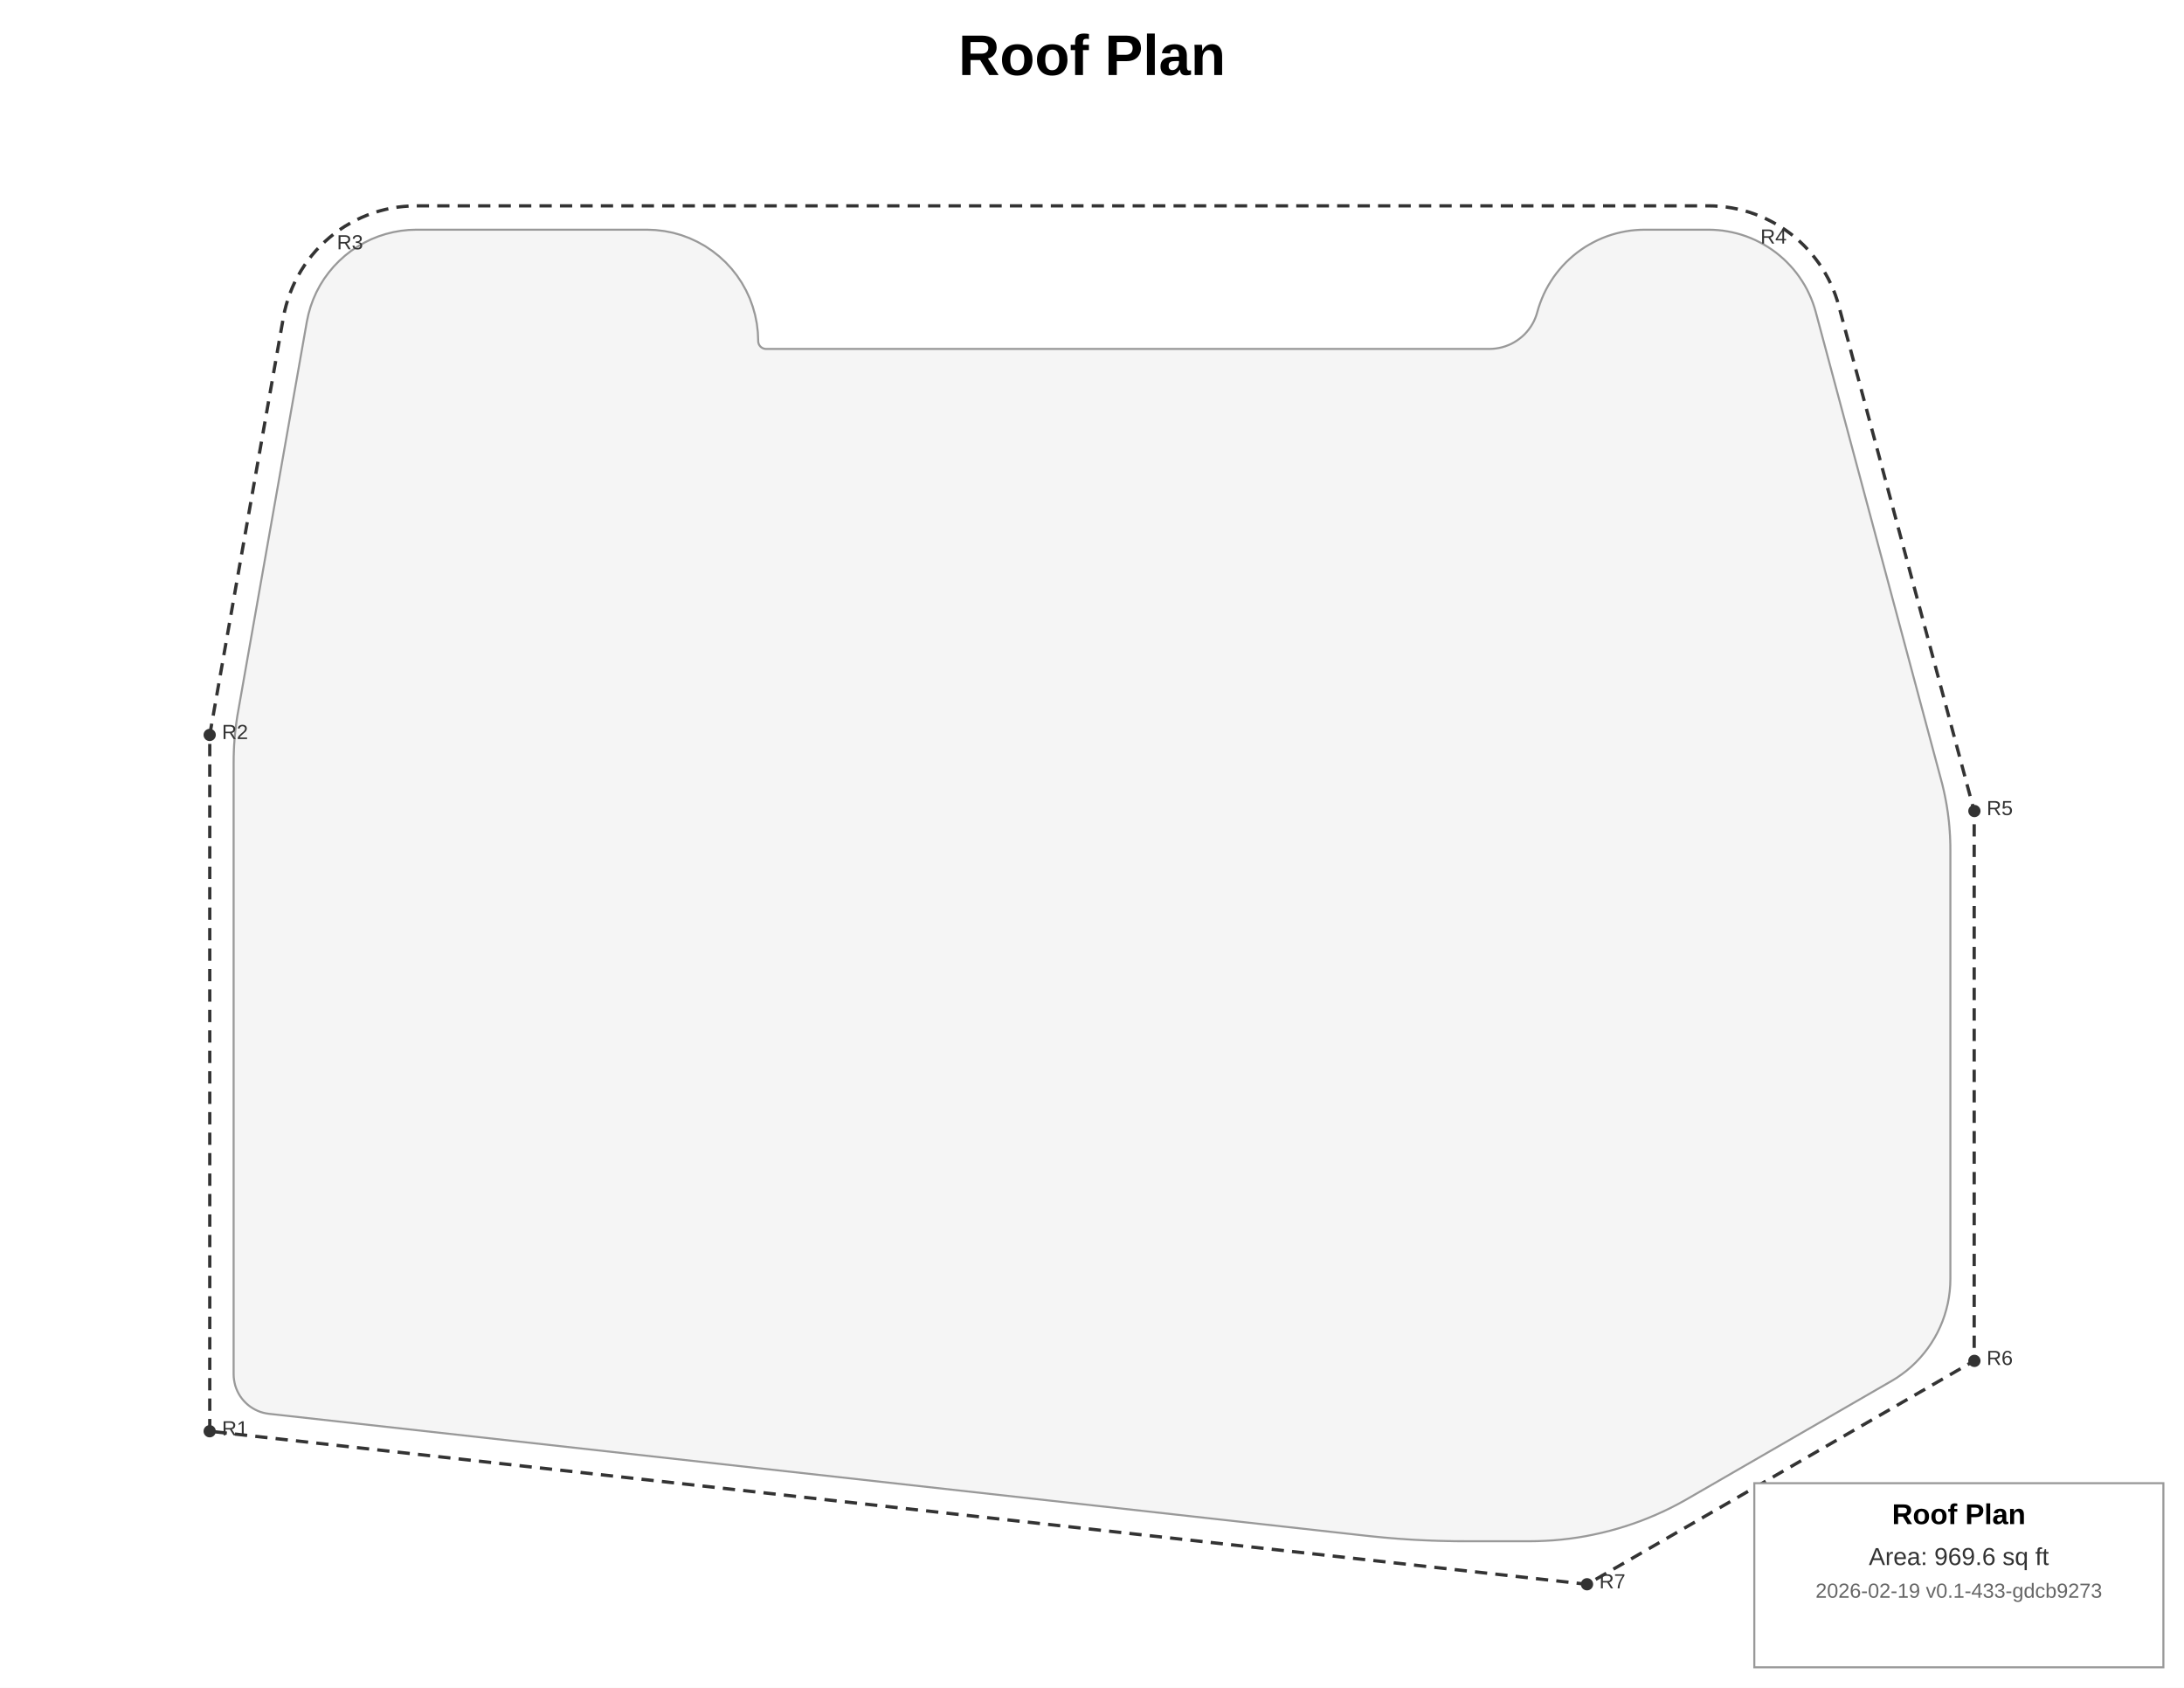
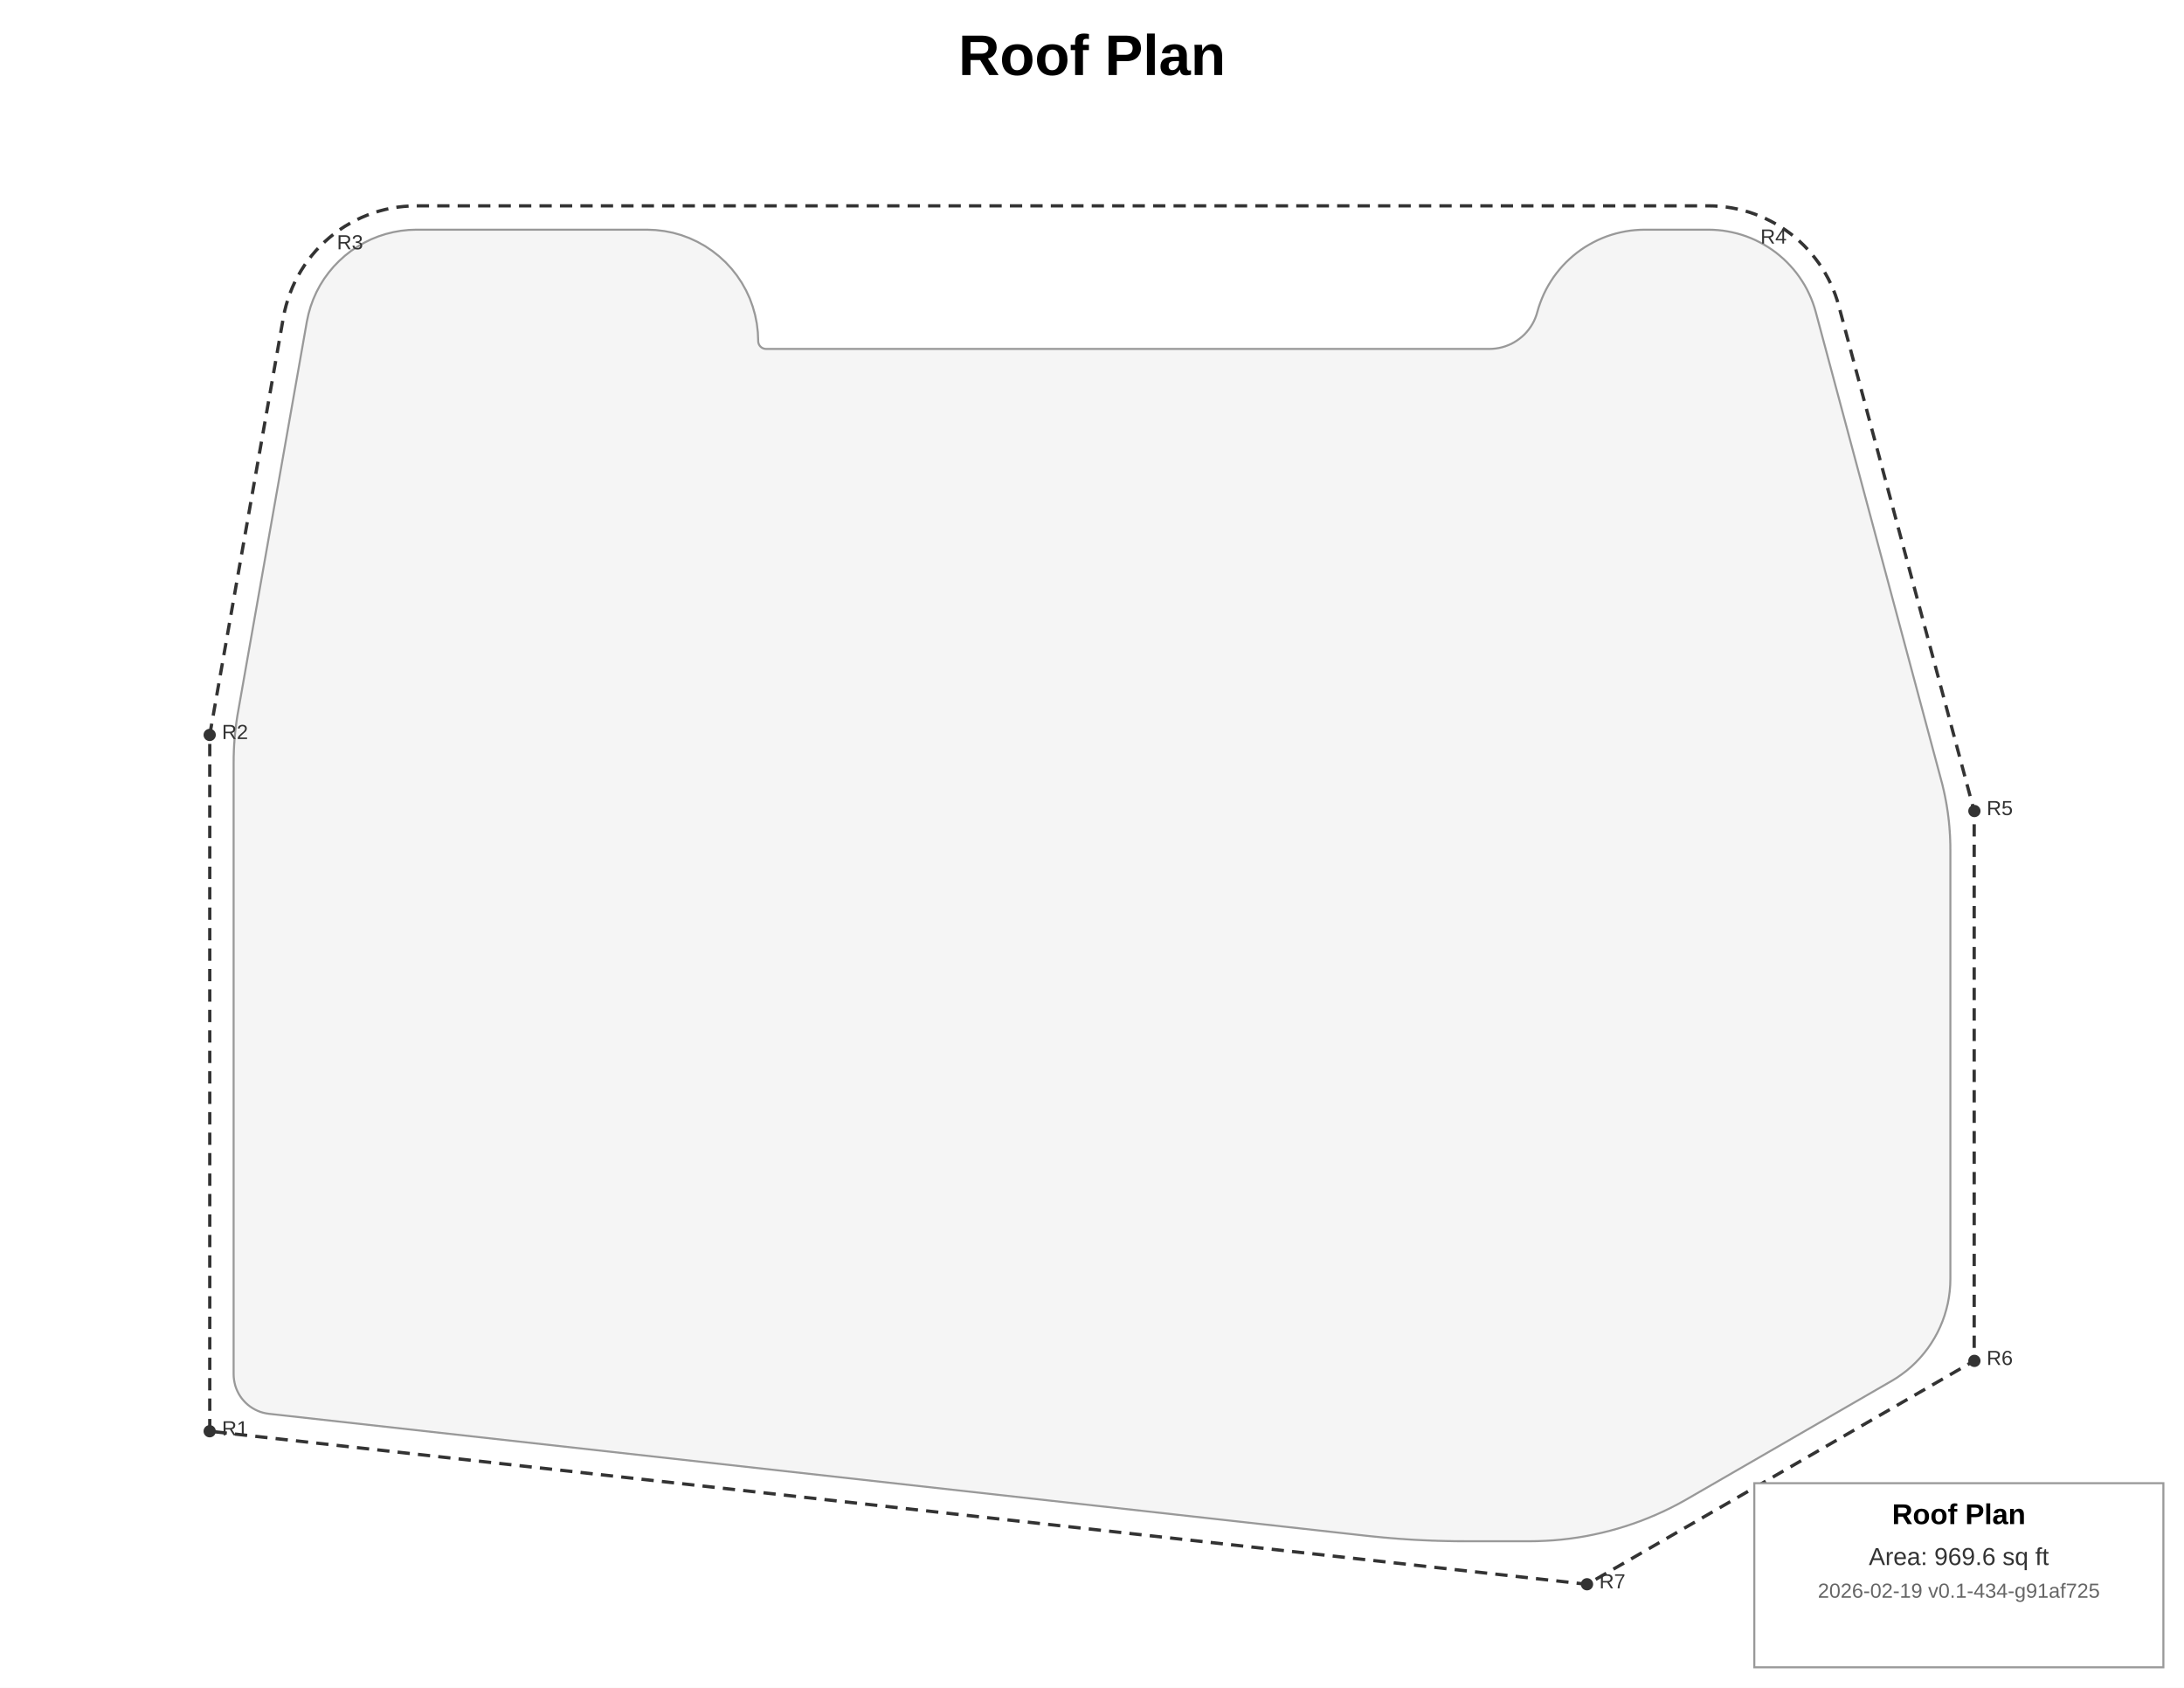
<svg xmlns="http://www.w3.org/2000/svg" width="792" height="612" viewBox="94.64 136.96 533.90 412.56">
  <rect x="94.64" y="136.96" width="533.90" height="412.56" fill="white" />
  <text x="361.6" y="155.3" text-anchor="middle" font-family="Arial" font-size="14" font-weight="bold">Roof Plan</text>
  <polygon points="160.39,482.54 159.69,482.43 159.00,482.28 158.32,482.08 157.66,481.82 157.02,481.52 156.40,481.17 155.81,480.78 155.25,480.35 154.72,479.87 154.23,479.36 153.78,478.82 153.36,478.24 152.99,477.63 152.67,477.00 152.39,476.35 152.16,475.68 151.99,474.99 151.86,474.30 151.78,473.59 151.75,472.88 151.75,323.28 151.76,322.66 151.76,322.04 151.78,321.43 151.80,320.81 151.82,320.19 151.85,319.58 151.88,318.96 151.93,318.35 151.97,317.73 152.02,317.12 152.08,316.50 152.14,315.89 152.21,315.28 152.28,314.66 152.36,314.05 152.44,313.44 152.53,312.83 152.62,312.22 152.72,311.61 152.83,311.00 169.65,215.58 170.05,213.72 170.57,211.90 171.22,210.11 171.99,208.38 172.88,206.70 173.89,205.09 175.01,203.56 176.23,202.10 177.55,200.74 178.96,199.47 180.45,198.30 182.03,197.24 183.67,196.29 185.38,195.45 187.14,194.74 188.94,194.16 190.79,193.70 192.65,193.37 194.54,193.17 196.44,193.10 252.79,193.10 254.92,193.19 257.04,193.44 259.14,193.85 261.19,194.43 263.19,195.17 265.13,196.07 267.00,197.11 268.77,198.30 270.45,199.62 272.02,201.07 273.47,202.64 274.79,204.31 275.98,206.09 277.02,207.95 277.92,209.89 278.65,211.90 279.23,213.95 279.65,216.05 279.90,218.17 279.99,220.30 279.99,220.46 280.01,220.61 280.04,220.76 280.08,220.90 280.13,221.05 280.20,221.19 280.27,221.32 280.36,221.45 280.45,221.57 280.56,221.68 280.67,221.78 280.79,221.88 280.91,221.96 281.05,222.03 281.19,222.10 281.33,222.15 281.48,222.19 281.63,222.22 281.78,222.24 281.93,222.25 458.74,222.25 459.53,222.22 460.32,222.14 461.10,222.01 461.87,221.83 462.63,221.60 463.37,221.32 464.10,221.00 464.80,220.62 465.47,220.20 466.11,219.74 466.73,219.24 467.31,218.70 467.85,218.12 468.35,217.50 468.81,216.86 469.23,216.19 469.61,215.49 469.93,214.76 470.21,214.02 470.44,213.26 470.77,212.12 471.16,211.00 471.59,209.89 472.06,208.81 472.59,207.74 473.16,206.70 473.78,205.69 474.43,204.70 475.14,203.74 475.88,202.82 476.66,201.93 477.48,201.07 478.34,200.25 479.23,199.47 480.16,198.72 481.11,198.02 482.10,197.36 483.12,196.75 484.16,196.18 485.22,195.65 486.31,195.17 487.41,194.74 488.54,194.36 489.68,194.03 490.83,193.75 491.99,193.52 493.17,193.33 494.35,193.21 495.53,193.13 496.72,193.10 512.26,193.10 513.45,193.13 514.63,193.21 515.81,193.33 516.98,193.52 518.15,193.75 519.30,194.03 520.44,194.36 521.56,194.74 522.67,195.17 523.76,195.65 524.82,196.18 525.86,196.75 526.87,197.36 527.86,198.02 528.82,198.72 529.74,199.47 530.64,200.25 531.49,201.07 532.31,201.93 533.10,202.82 533.84,203.74 534.54,204.70 535.20,205.69 535.82,206.70 536.39,207.74 536.91,208.81 537.39,209.89 537.82,211.00 538.20,212.12 538.53,213.26 569.19,327.67 569.26,327.95 569.34,328.23 569.41,328.50 569.48,328.78 569.55,329.06 569.61,329.34 569.68,329.62 569.74,329.89 569.81,330.17 569.87,330.45 569.93,330.73 569.99,331.01 570.05,331.29 570.11,331.57 570.16,331.85 570.22,332.13 570.27,332.42 570.33,332.70 570.38,332.98 570.43,333.26 570.48,333.54 570.53,333.82 570.57,334.11 570.62,334.39 570.66,334.67 570.70,334.95 570.75,335.24 570.79,335.52 570.83,335.80 570.86,336.09 570.90,336.37 570.94,336.66 570.97,336.94 571.00,337.22 571.04,337.51 571.07,337.79 571.10,338.08 571.12,338.36 571.15,338.65 571.18,338.93 571.20,339.22 571.22,339.50 571.24,339.79 571.27,340.07 571.28,340.36 571.30,340.65 571.32,340.93 571.34,341.22 571.35,341.50 571.36,341.79 571.37,342.08 571.39,342.36 571.39,342.65 571.40,342.93 571.41,343.22 571.42,343.51 571.42,343.79 571.42,344.08 571.42,344.36 571.43,344.65 571.43,449.57 571.39,451.08 571.27,452.58 571.07,454.08 570.80,455.56 570.44,457.03 570.01,458.48 569.51,459.90 568.93,461.30 568.28,462.66 567.56,463.98 566.77,465.27 565.92,466.52 565.00,467.71 564.02,468.86 562.98,469.96 561.89,471.00 560.74,471.98 559.54,472.89 558.30,473.75 557.01,474.54 506.53,503.68 504.78,504.64 503.01,505.55 501.22,506.41 499.41,507.23 497.57,508.00 495.72,508.73 493.85,509.40 491.96,510.03 490.05,510.61 488.14,511.14 486.20,511.62 484.26,512.05 482.31,512.44 480.35,512.77 478.37,513.05 476.40,513.28 474.42,513.46 472.43,513.58 470.44,513.66 468.45,513.69 452.91,513.69 452.50,513.68 452.09,513.68 451.69,513.68 451.28,513.68 450.88,513.68 450.47,513.67 450.06,513.67 449.66,513.66 449.25,513.65 448.85,513.65 448.44,513.64 448.03,513.63 447.63,513.62 447.22,513.61 446.82,513.60 446.41,513.59 446.00,513.58 445.60,513.56 445.19,513.55 444.79,513.54 444.38,513.52 443.97,513.50 443.57,513.49 443.16,513.47 442.76,513.45 442.35,513.43 441.95,513.41 441.54,513.39 441.14,513.37 440.73,513.35 440.32,513.33 439.92,513.30 439.51,513.28 439.11,513.25 438.70,513.23 438.30,513.20 437.89,513.17 437.49,513.14 437.08,513.12 436.68,513.09 436.27,513.06 435.87,513.02 435.46,512.99 435.06,512.96 434.65,512.93 434.25,512.89 433.84,512.86 433.44,512.82 433.03,512.79 432.63,512.75 432.23,512.71 431.82,512.67 431.42,512.63 431.01,512.59 430.61,512.55 430.21,512.51 429.80,512.47 429.40,512.43 428.99,512.38 428.59,512.34" fill="rgba(220,220,220,0.3)" stroke="#999" stroke-width="0.5" />
  <polygon points="145.92,486.80 145.92,316.58 163.91,214.57 164.21,213.06 164.59,211.57 165.03,210.10 165.54,208.65 166.11,207.22 166.75,205.82 167.46,204.46 168.23,203.13 169.06,201.83 169.95,200.58 170.89,199.37 171.89,198.20 172.95,197.08 174.06,196.02 175.21,195.00 176.41,194.04 177.65,193.14 178.94,192.29 180.26,191.51 181.62,190.79 183.01,190.13 184.42,189.54 185.87,189.01 187.34,188.55 188.82,188.16 190.33,187.84 191.84,187.59 193.37,187.42 194.90,187.31 196.44,187.27 512.26,187.27 513.70,187.30 515.14,187.40 516.57,187.56 518.00,187.78 519.41,188.06 520.81,188.40 522.19,188.80 523.56,189.27 524.90,189.79 526.22,190.37 527.51,191.01 528.77,191.70 530.01,192.45 531.20,193.25 532.37,194.10 533.49,195.00 534.57,195.95 535.62,196.95 536.61,197.99 537.56,199.07 538.46,200.20 539.32,201.36 540.12,202.56 540.86,203.79 541.56,205.05 542.20,206.34 542.78,207.66 543.30,209.01 543.76,210.37 544.16,211.75 577.25,335.25 577.25,469.58 482.64,524.21" fill="none" stroke="#333" stroke-width="0.8" stroke-dasharray="3,2" />
  <circle cx="145.9" cy="486.8" r="1.5" fill="#333" stroke="none" />
  <text x="148.9" y="487.8" font-family="Arial" font-size="5" fill="#333">R1</text>
  <circle cx="145.9" cy="316.6" r="1.5" fill="#333" stroke="none" />
  <text x="148.9" y="317.6" font-family="Arial" font-size="5" fill="#333">R2</text>
  <circle cx="577.3" cy="335.2" r="1.5" fill="#333" stroke="none" />
  <text x="580.3" y="336.2" font-family="Arial" font-size="5" fill="#333">R5</text>
  <circle cx="577.3" cy="469.6" r="1.5" fill="#333" stroke="none" />
  <text x="580.3" y="470.6" font-family="Arial" font-size="5" fill="#333">R6</text>
  <circle cx="482.6" cy="524.2" r="1.5" fill="#333" stroke="none" />
  <text x="485.6" y="525.2" font-family="Arial" font-size="5" fill="#333">R7</text>
  <text x="180.2" y="197.9" text-anchor="middle" font-family="Arial" font-size="5" fill="#333">R3</text>
  <text x="528.2" y="196.5" text-anchor="middle" font-family="Arial" font-size="5" fill="#333">R4</text>
  <rect x="523.5" y="499.5" width="100" height="45" fill="white" stroke="#999" stroke-width="0.5" />
  <text x="573.5" y="509.5" text-anchor="middle" font-family="Arial" font-size="7" font-weight="bold">Roof Plan</text>
  <text x="573.5" y="519.5" text-anchor="middle" font-family="Arial" font-size="6" fill="#333">Area: 969.6 sq ft</text>
-   <text x="573.5" y="527.5" text-anchor="middle" font-family="Arial" font-size="5" fill="#666">2026-02-19  v0.1-433-gdcb9273</text>
+   <text x="573.5" y="527.5" text-anchor="middle" font-family="Arial" font-size="5" fill="#666">2026-02-19  v0.1-434-g91af725</text>
</svg>
